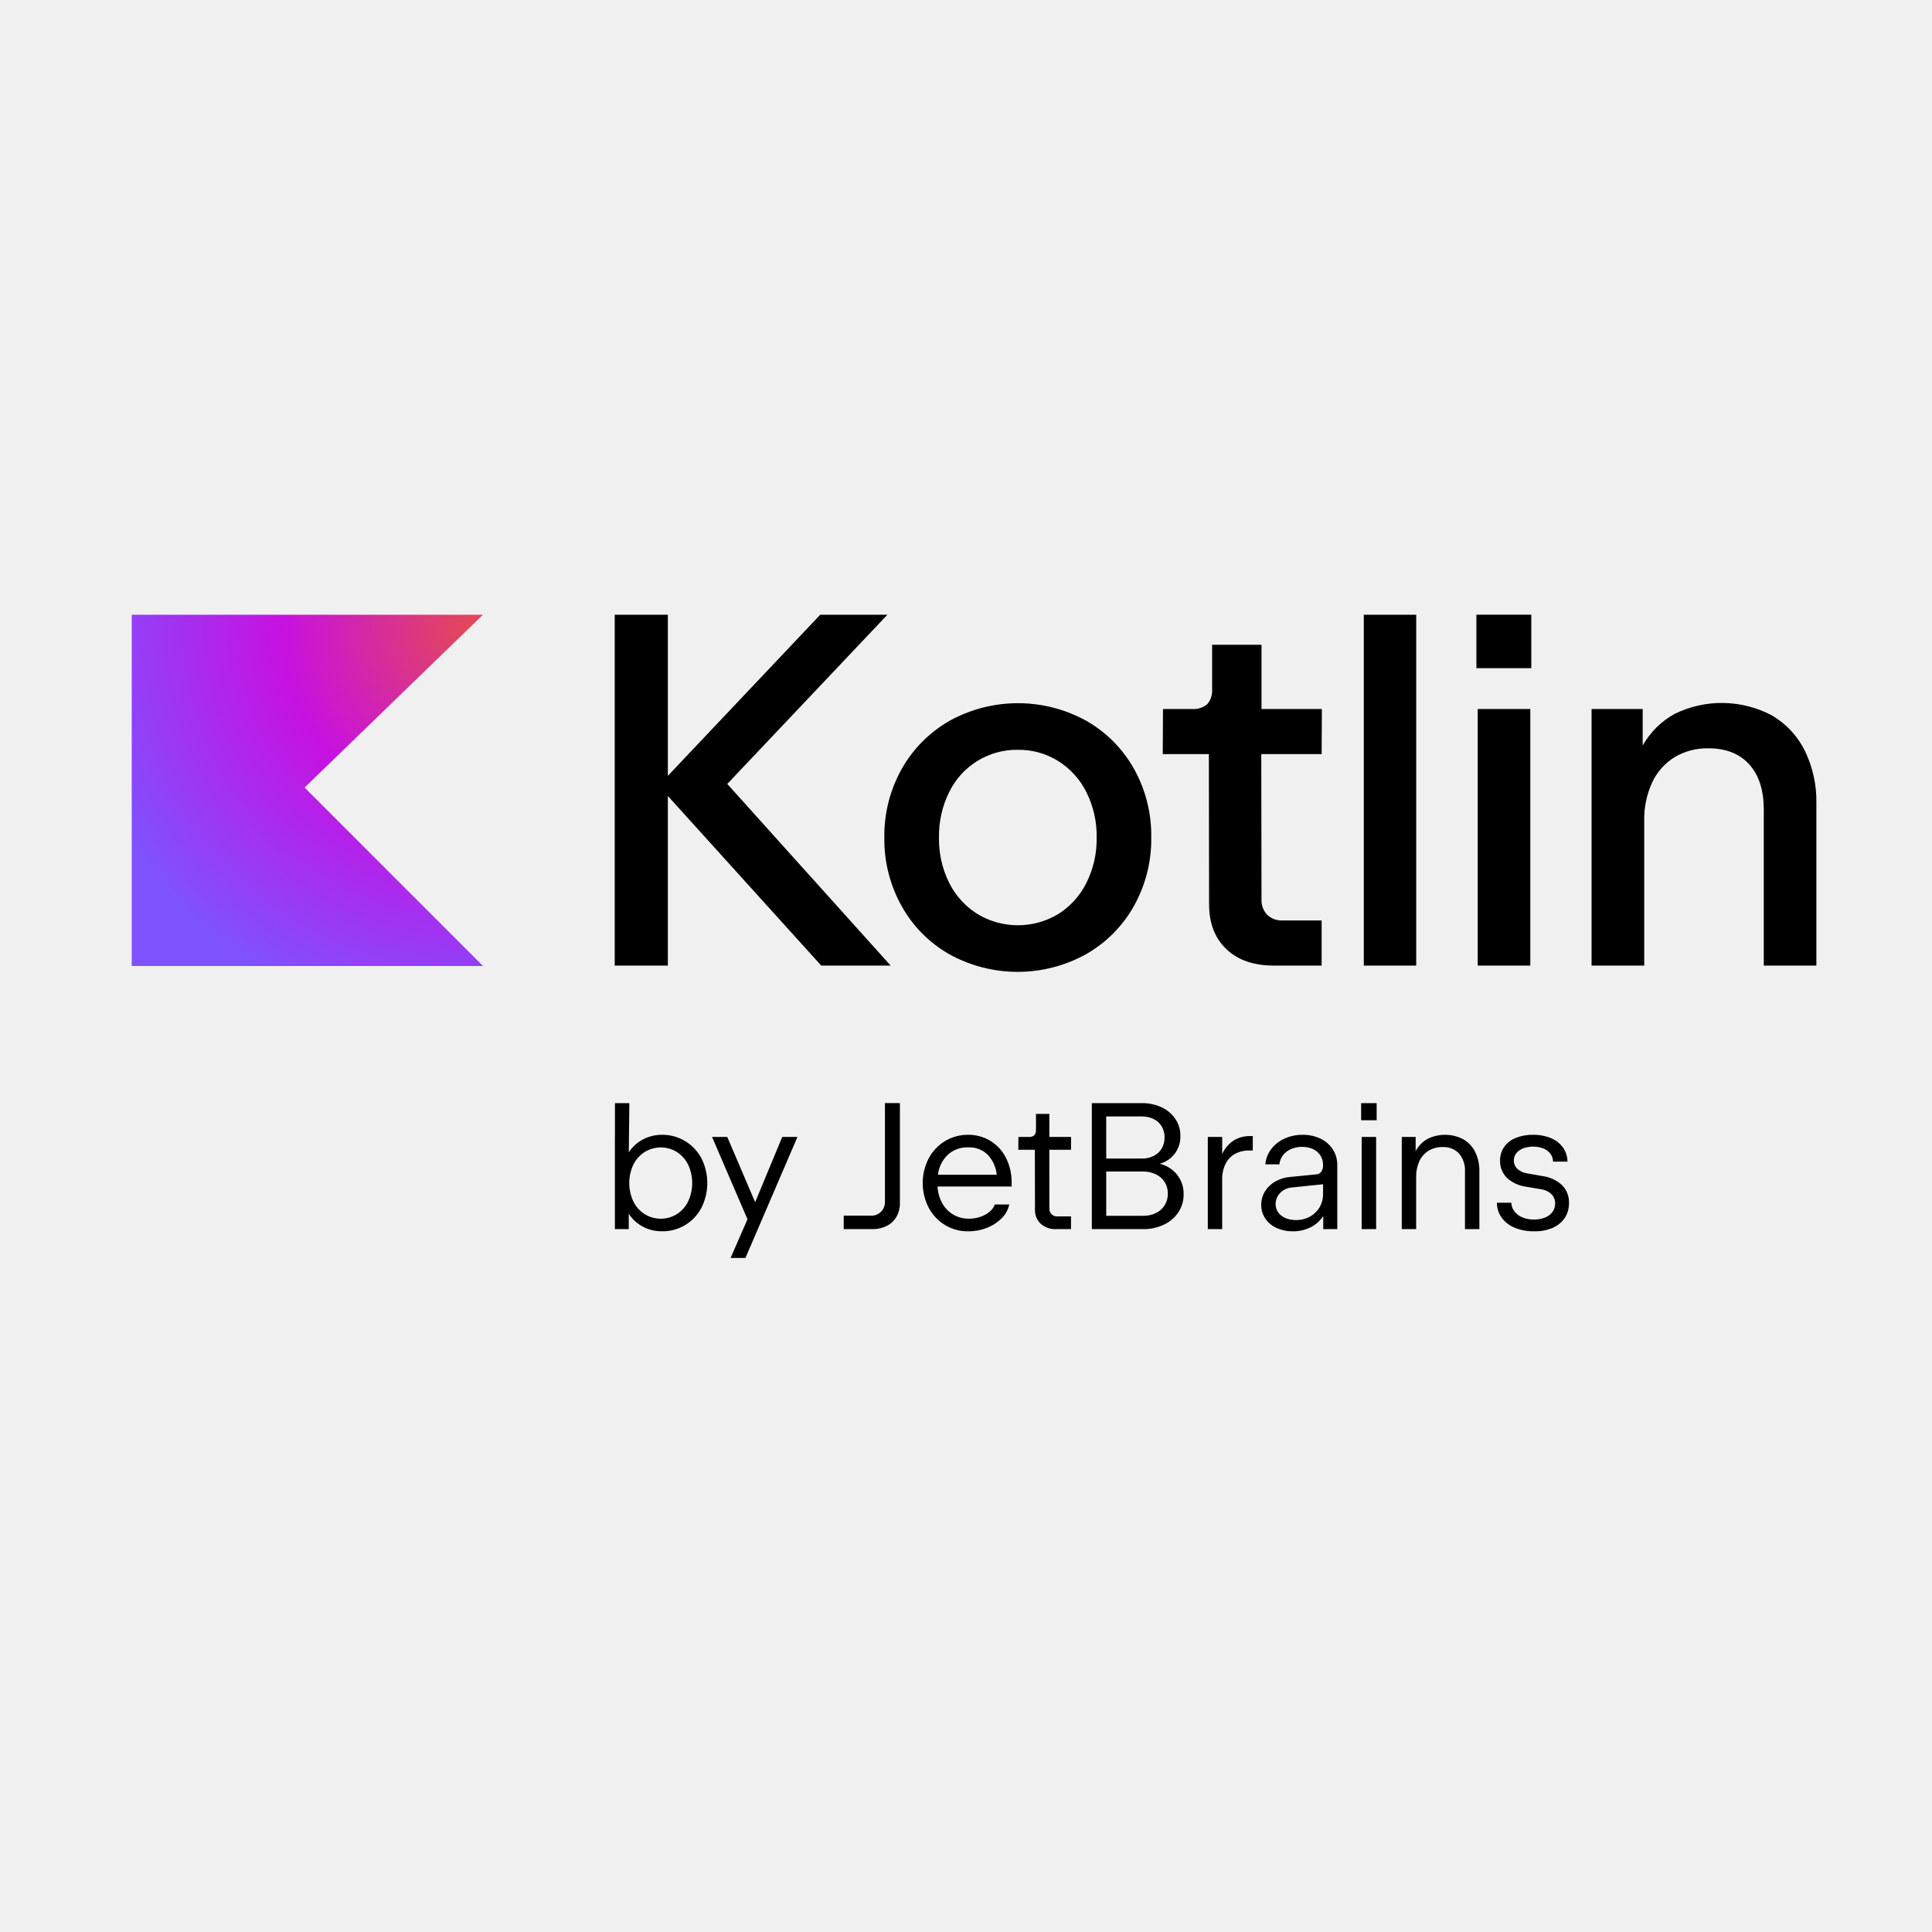
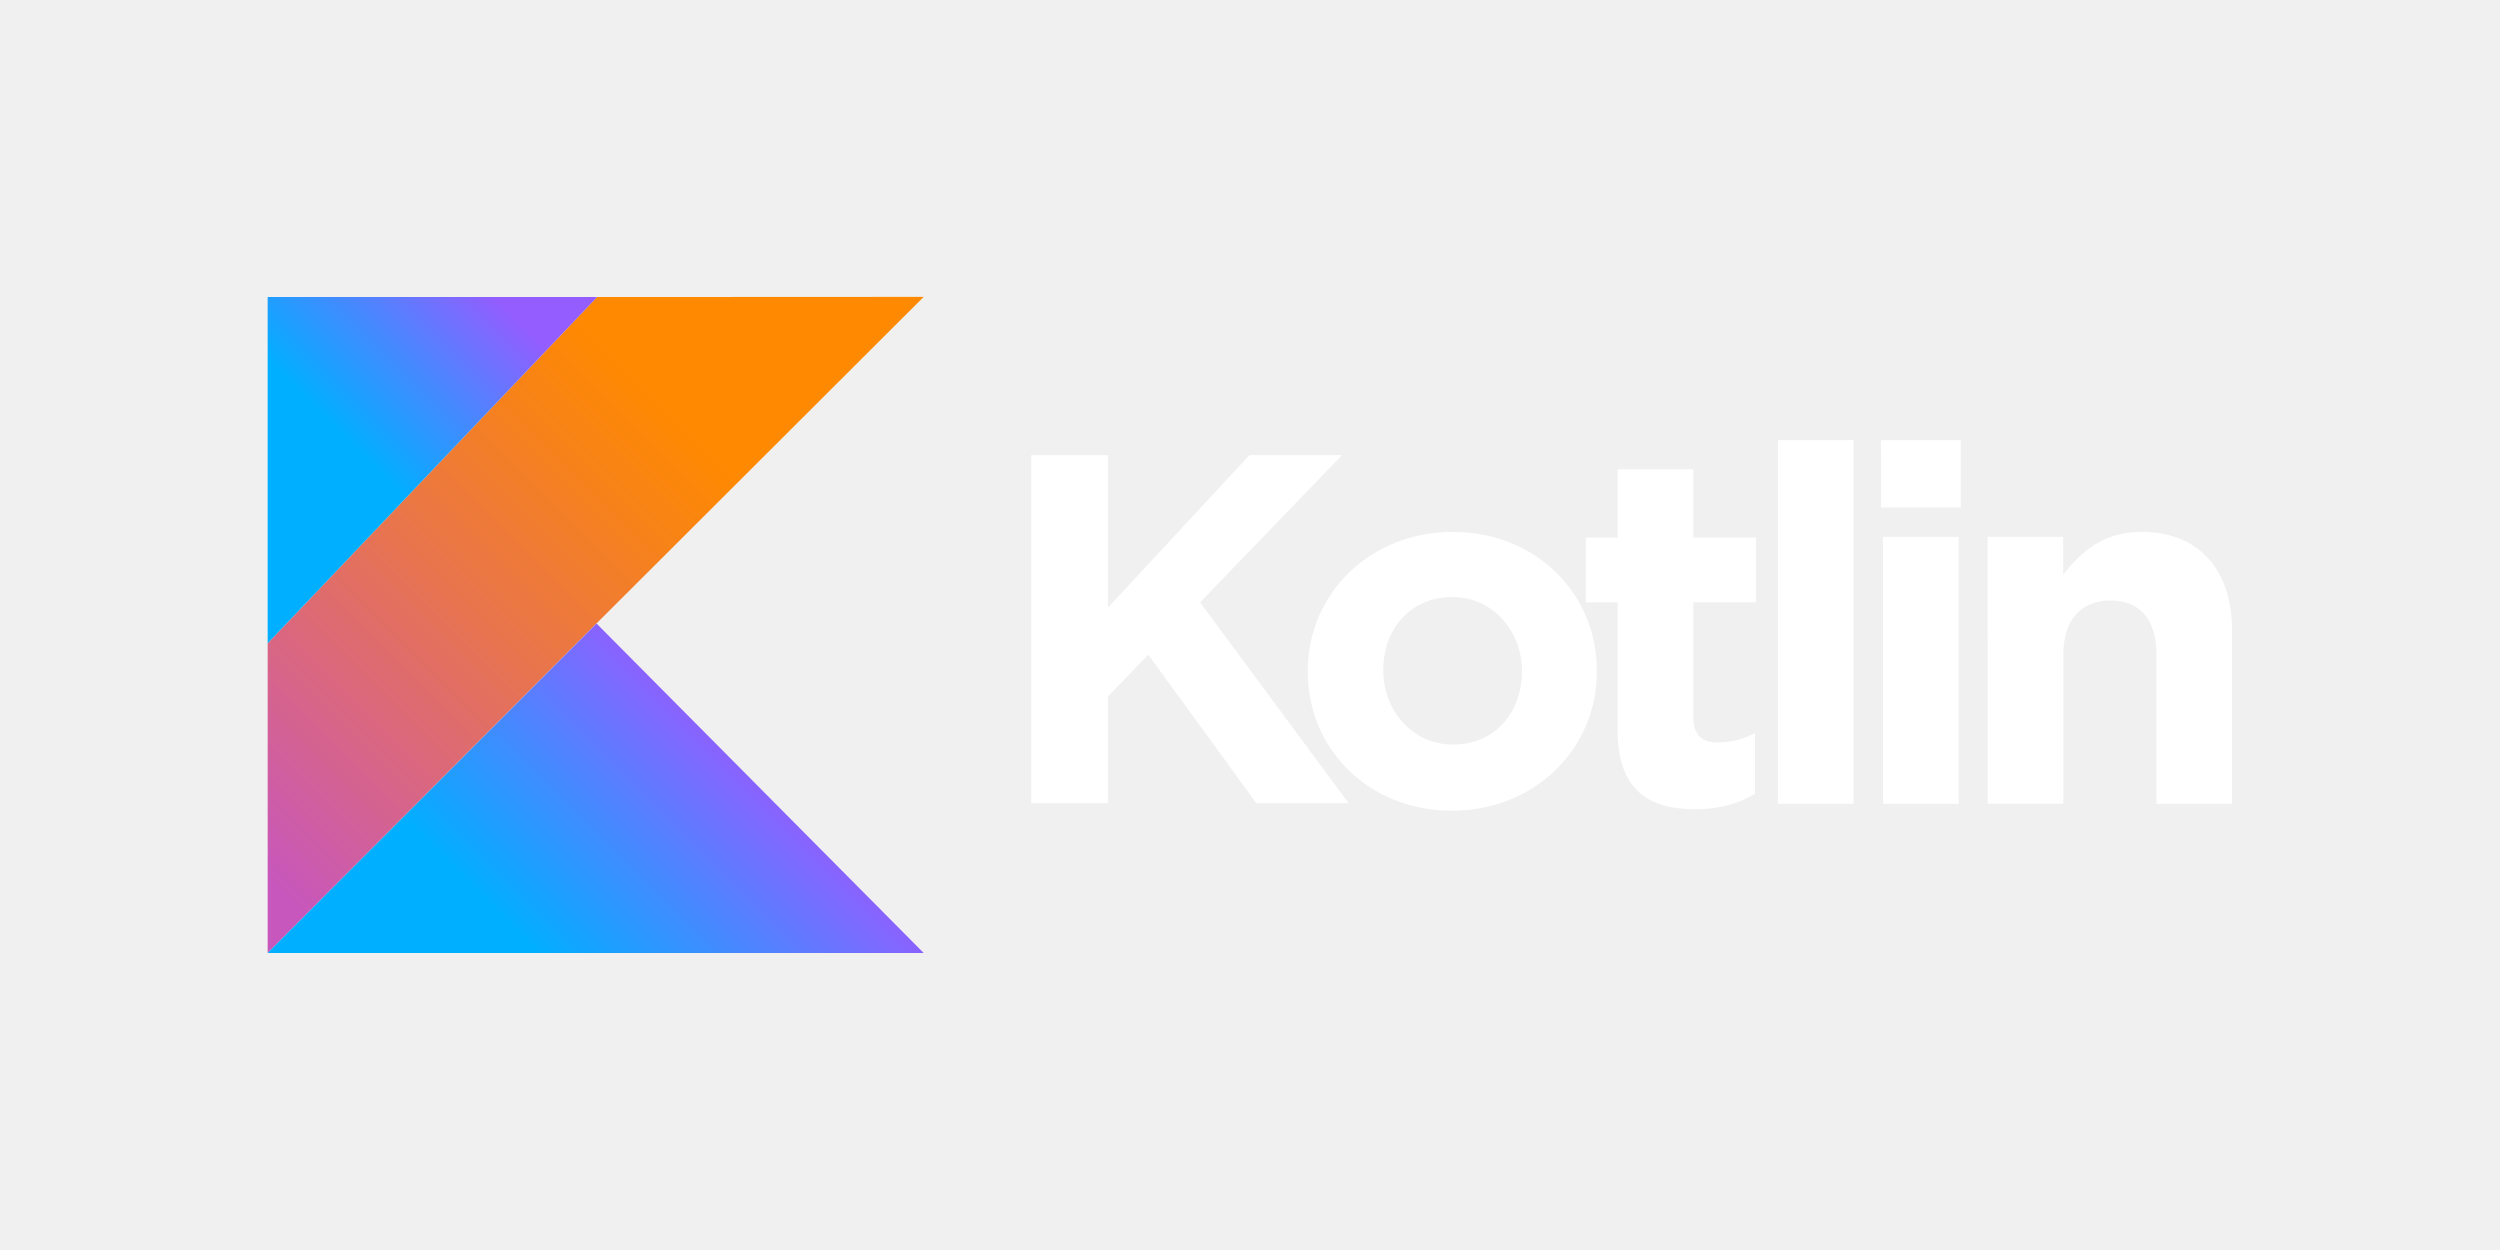
- <svg xmlns="http://www.w3.org/2000/svg" viewBox="0 0 128 128">
-   <defs>
-     <radialGradient id="a" cx="0" cy="0" r="1" fx="0" fy="0" gradientTransform="translate(31.27 41.62) scale(26.70313)" gradientUnits="userSpaceOnUse">
-       <stop offset=".003" stop-color="#e44857" />
-       <stop offset=".469" stop-color="#c711e1" />
-       <stop offset="1" stop-color="#7f52ff" />
-     </radialGradient>
+ <svg xmlns="http://www.w3.org/2000/svg" xmlns:xlink="http://www.w3.org/1999/xlink" viewBox="0 0 32.4 16.187" width="120" height="60">
+   <defs fill="#ffffff">
+     <linearGradient id="A" x1="1.91" y1="11.659" x2="9.821" y2="3.748" gradientUnits="userSpaceOnUse" fill="#ffffff">
+       <stop offset=".108" stop-color="#c757bc" fill="#ffffff" />
+       <stop offset=".173" stop-color="#cd5ca9" fill="#ffffff" />
+       <stop offset=".492" stop-color="#e8744f" fill="#ffffff" />
+       <stop offset=".716" stop-color="#f88316" fill="#ffffff" />
+       <stop offset=".823" stop-color="#ff8900" fill="#ffffff" />
+     </linearGradient>
+     <linearGradient id="B" gradientUnits="userSpaceOnUse" fill="#ffffff">
+       <stop offset=".296" stop-color="#00afff" fill="#ffffff" />
+       <stop offset=".694" stop-color="#5282ff" fill="#ffffff" />
+       <stop offset="1" stop-color="#945dff" fill="#ffffff" />
+     </linearGradient>
+     <linearGradient id="C" x1="3.239" y1="6.189" x2="5.944" y2="3.484" xlink:href="#B" fill="#ffffff" />
+     <linearGradient xlink:href="#B" id="D" x1="6.054" y1="13.878" x2="9.91" y2="10.022" fill="#ffffff" />
  </defs>
-   <path fill="url(#a)" d="M32 64H8.727V40.727H32L20.18 52.18Zm0 0" />
-   <path d="M58.793 40.727h-4.45L44.247 51.402V40.727h-3.52v23.246h3.52V52.734L54.41 63.973h4.598L48.184 51.938Zm13.156 7.015a9.38 9.38 0 0 0-9.015 0 8.425 8.425 0 0 0-3.18 3.18 9.035 9.035 0 0 0-1.164 4.566 9.039 9.039 0 0 0 1.156 4.559 8.316 8.316 0 0 0 3.172 3.187 9.364 9.364 0 0 0 9.008 0 8.41 8.41 0 0 0 3.187-3.187 9.033 9.033 0 0 0 1.16-4.559 9.024 9.024 0 0 0-1.152-4.566 8.377 8.377 0 0 0-3.172-3.18Zm.024 10.762a5.154 5.154 0 0 1-1.868 2.059 5.19 5.19 0 0 1-5.335 0 5.157 5.157 0 0 1-1.88-2.06 6.508 6.508 0 0 1-.68-3.015 6.524 6.524 0 0 1 .68-3.02 4.984 4.984 0 0 1 4.551-2.792 4.937 4.937 0 0 1 2.664.742c.801.5 1.446 1.21 1.868 2.059.468.933.703 1.968.683 3.011a6.463 6.463 0 0 1-.683 3.016Zm11.605-15.785h-3.273v2.922c.03.363-.082.726-.313 1.007a1.407 1.407 0 0 1-1.031.325h-1.91l-.016 2.988h3.055l.015 9.945c0 1.262.383 2.254 1.149 2.98.762.727 1.816 1.087 3.152 1.087h3.156v-2.989h-2.574c-.379.02-.75-.113-1.027-.37a1.392 1.392 0 0 1-.383-1.04l-.016-9.613h4l.016-2.988h-4Zm6.777 21.254h3.473V40.727h-3.473Zm7.461-19.707h3.637v-3.54h-3.637Zm.086 19.707h3.485v-17h-3.485Zm21.676-14.23a5.565 5.565 0 0 0-2.176-2.34 7.09 7.09 0 0 0-6.445-.11 5.44 5.44 0 0 0-2.125 2.102v-2.422h-3.387v17h3.489V54.41a5.815 5.815 0 0 1 .523-2.566 3.902 3.902 0 0 1 1.484-1.676 4.212 4.212 0 0 1 2.258-.59c1.153 0 2.047.356 2.692 1.063.64.707.96 1.699.964 2.972v10.36h3.485V53.246a7.666 7.666 0 0 0-.762-3.504ZM45.387 75.597a2.887 2.887 0 0 0-1.52-.414 2.701 2.701 0 0 0-1.265.304c-.38.2-.704.492-.942.856l.035-3.258h-.953v2.242h-.004v6.106h.918v-1.02c.235.363.559.656.942.86.39.206.828.308 1.27.304a2.903 2.903 0 0 0 2.6-1.55 3.649 3.649 0 0 0 0-3.294 2.938 2.938 0 0 0-1.081-1.136Zm.199 4.011c-.168.344-.43.633-.75.836a2.024 2.024 0 0 1-2.117 0 2.049 2.049 0 0 1-.754-.836 2.878 2.878 0 0 1 0-2.457c.168-.34.43-.629.754-.832a2.024 2.024 0 0 1 2.117 0c.32.203.582.493.75.832a2.88 2.88 0 0 1 0 2.457Zm4.445.043-1.847-4.324h-1.008l2.347 5.453-1.12 2.563h.984l3.445-8.016h-1.008Zm8.598-.066a.894.894 0 0 1-.578.902.874.874 0 0 1-.375.051h-1.778v.895h1.895c.336.007.664-.067.96-.215a1.52 1.52 0 0 0 .642-.606c.156-.281.234-.597.226-.918v-6.61h-.992Zm7-3.992a2.776 2.776 0 0 0-1.488-.41 2.936 2.936 0 0 0-1.536.418 2.986 2.986 0 0 0-1.078 1.148 3.56 3.56 0 0 0 0 3.262c.25.472.621.87 1.078 1.148.461.281.993.426 1.536.418.425.004.851-.074 1.246-.23.37-.141.703-.36.984-.641.25-.246.422-.562.492-.906h-.953c-.07.191-.191.355-.351.484a1.96 1.96 0 0 1-.614.336 2.213 2.213 0 0 1-.746.121 1.97 1.97 0 0 1-1.766-1.012c-.19-.347-.3-.73-.32-1.12h4.91v-.227a3.551 3.551 0 0 0-.367-1.653 2.8 2.8 0 0 0-1.027-1.136Zm-3.488 2.238c.058-.508.293-.977.66-1.332a1.9 1.9 0 0 1 1.34-.484c.472-.024.937.148 1.285.476.347.363.562.836.61 1.34Zm7.382-4.031h-.886v1.05a.495.495 0 0 1-.114.364.49.49 0 0 1-.363.113h-.687l-.008.848h1.097l.008 3.937c-.02.364.118.715.38.969.292.25.667.375 1.05.352h.957v-.844h-.894a.498.498 0 0 1-.54-.54l-.003-3.874h1.437l.004-.848h-1.438Zm7.309 3.3a1.842 1.842 0 0 0 1.371-1.84 1.941 1.941 0 0 0-.328-1.12 2.201 2.201 0 0 0-.906-.774 3.014 3.014 0 0 0-1.317-.281h-3.316v8.348h3.387a3.16 3.16 0 0 0 1.39-.297c.39-.18.723-.465.961-.825.23-.351.352-.769.344-1.19a1.998 1.998 0 0 0-.43-1.29 2.076 2.076 0 0 0-1.156-.73Zm-3.543-3.132h2.363c.27-.004.54.054.785.172.22.109.403.277.532.488.125.223.191.473.187.73a1.45 1.45 0 0 1-.187.73 1.29 1.29 0 0 1-.531.493 1.662 1.662 0 0 1-.786.176H73.29Zm3.875 5.879c-.14.226-.34.406-.582.52a1.862 1.862 0 0 1-.86.183H73.29v-2.934h2.434c.297-.004.593.059.859.188.238.113.441.289.582.515.14.227.211.493.207.758.004.274-.066.54-.207.77Zm4.55-4.274a2.127 2.127 0 0 0-.741.887v-1.133h-.953v6.106h.953v-3.29a2.25 2.25 0 0 1 .222-1.035c.137-.277.356-.507.625-.66.297-.156.625-.234.961-.226H83v-.953h-.184a1.965 1.965 0 0 0-1.101.304Zm5.778-.133a2.716 2.716 0 0 0-1.191-.257 2.84 2.84 0 0 0-1.2.254c-.343.152-.648.39-.878.69-.223.294-.36.645-.391 1.013h.93a1.21 1.21 0 0 1 .238-.602c.14-.18.324-.32.531-.41a1.86 1.86 0 0 1 .742-.145 1.7 1.7 0 0 1 .723.149c.2.094.367.238.488.426.118.191.176.41.172.636a.714.714 0 0 1-.117.434.435.435 0 0 1-.312.176l-1.786.175c-.34.032-.671.137-.968.31a1.86 1.86 0 0 0-.672.655c-.16.266-.246.57-.242.88-.004.323.09.64.27.905.183.274.44.489.745.625.336.153.707.23 1.078.223.407.008.813-.086 1.176-.266.34-.167.629-.425.84-.742v.864h.93v-4.235a1.867 1.867 0 0 0-.293-1.043 1.97 1.97 0 0 0-.813-.715Zm.164 3.66c.004.313-.078.622-.234.891a1.649 1.649 0 0 1-.64.617 1.84 1.84 0 0 1-.923.223 1.727 1.727 0 0 1-.699-.133 1.125 1.125 0 0 1-.476-.375.942.942 0 0 1-.172-.554c0-.18.047-.36.136-.516a1.184 1.184 0 0 1 .926-.578l2.082-.215Zm2.524-4.882h1.027v-1.133H90.18Zm.035 7.215h.957v-6.106h-.957Zm6.73-5.954a2.611 2.611 0 0 0-2.375-.02 2.011 2.011 0 0 0-.78.806v-.938h-.919v6.106h.953v-3.465a2.42 2.42 0 0 1 .215-1.047c.133-.281.344-.52.61-.684.28-.164.597-.25.925-.242.41-.023.809.133 1.094.43.277.336.418.765.39 1.199v3.809h.954v-3.852a2.757 2.757 0 0 0-.278-1.262 1.996 1.996 0 0 0-.789-.84Zm6.555 3.051a2.337 2.337 0 0 0-1.29-.61l-1.05-.183a1.197 1.197 0 0 1-.633-.3.749.749 0 0 1-.23-.56.73.73 0 0 1 .164-.476c.121-.148.281-.257.46-.324a1.962 1.962 0 0 1 1.337.012c.183.074.344.195.465.355a.883.883 0 0 1 .172.516h.953c0-.328-.102-.652-.29-.926a1.855 1.855 0 0 0-.792-.625 3.017 3.017 0 0 0-1.2-.226 2.955 2.955 0 0 0-1.16.214c-.304.122-.57.332-.758.602-.18.266-.273.582-.265.902a1.53 1.53 0 0 0 .453 1.13c.348.323.789.527 1.258.59l1.015.171c.254.035.493.148.68.324.16.164.25.383.242.613a.927.927 0 0 1-.172.56c-.125.17-.296.3-.492.374a1.902 1.902 0 0 1-.738.133 1.966 1.966 0 0 1-.762-.14 1.292 1.292 0 0 1-.531-.395.985.985 0 0 1-.207-.578h-.957c0 .351.11.699.316.988.219.297.52.531.864.668.414.168.859.25 1.308.238.418.012.832-.07 1.215-.23.32-.141.598-.368.797-.657.187-.293.285-.636.277-.984a1.6 1.6 0 0 0-.449-1.176Zm0 0" />
+   <g transform="translate(.129)">
+     <g fill="#000400">
+       <path d="M13.236 5.892h.994v1.976l1.834-1.976h1.2L15.424 7.8l1.924 2.602h-1.195l-1.4-1.924-.523.542v1.382h-.994zM16.82 8.7v-.013c0-.994.8-1.8 1.88-1.8 1.072 0 1.866.794 1.866 1.8V8.7c0 .994-.8 1.8-1.88 1.8-1.072 0-1.866-.794-1.866-1.8zm2.776 0v-.013c0-.5-.368-.956-.9-.956-.562 0-.898.433-.898.943v.013c0 .5.368.956.9.956.562 0 .897-.433.897-.943z" fill="#ffffff" />
+       <path d="M20.836 9.43V7.8h-.413v-.84h.413v-.885h.98v.885h.814v.84h-.814v1.48c0 .226.097.336.316.336a.998.998 0 0 0 .484-.123v.788c-.207.123-.445.2-.775.2-.6 0-1.007-.24-1.007-1.04zm2.077-3.732h.98v4.713h-.98zm1.336 0h1.033v.872H24.25zm.026 1.253h.98v3.46h-.98zm1.355 0h.98v.49c.226-.29.517-.555 1.014-.555.743 0 1.175.49 1.175 1.285v2.24h-.98V8.48c0-.465-.22-.704-.594-.704s-.613.24-.613.704v1.93h-.98z" fill="#ffffff" />
+     </g>
+     <path d="M7.61 3.843L3.34 8.33v4.013l4.262-4.27 4.24-4.232z" fill="url(#A)" />
+     <path d="M3.34 12.344l4.262-4.27 4.24 4.27z" fill="url(#D)" />
+     <path d="M3.34 3.843H7.61L3.34 8.33z" fill="url(#C)" />
+   </g>
</svg>
